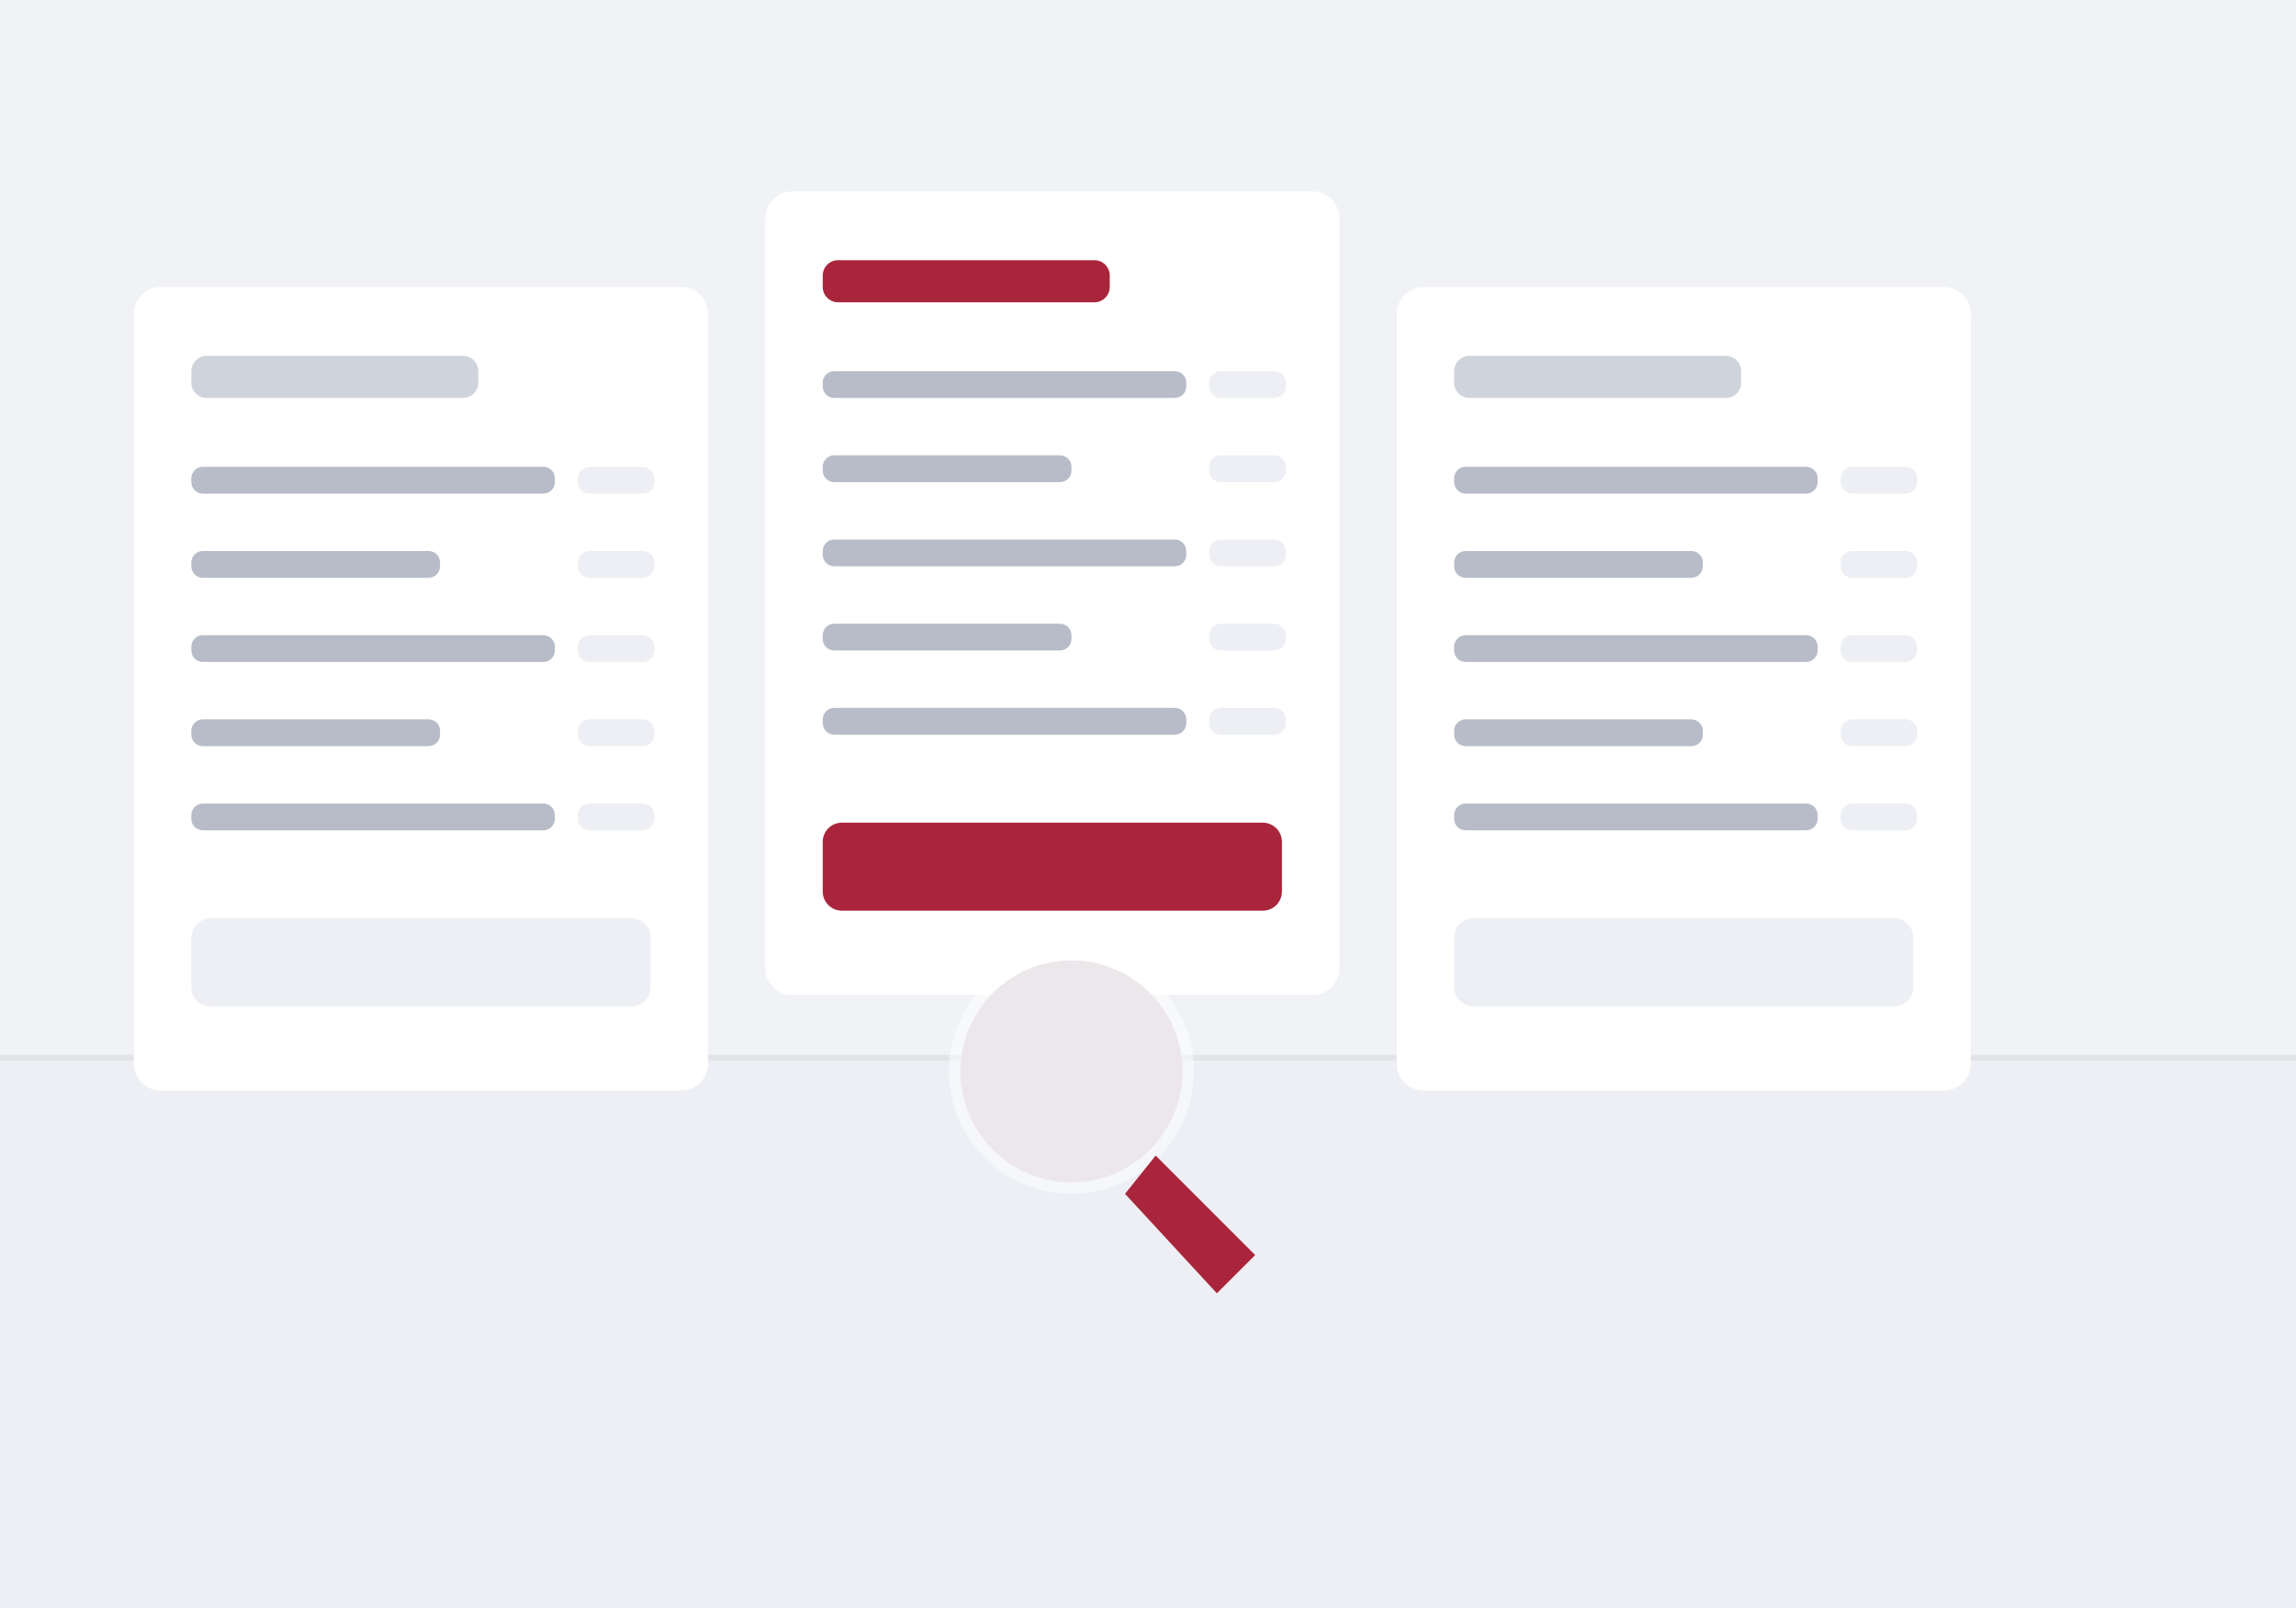
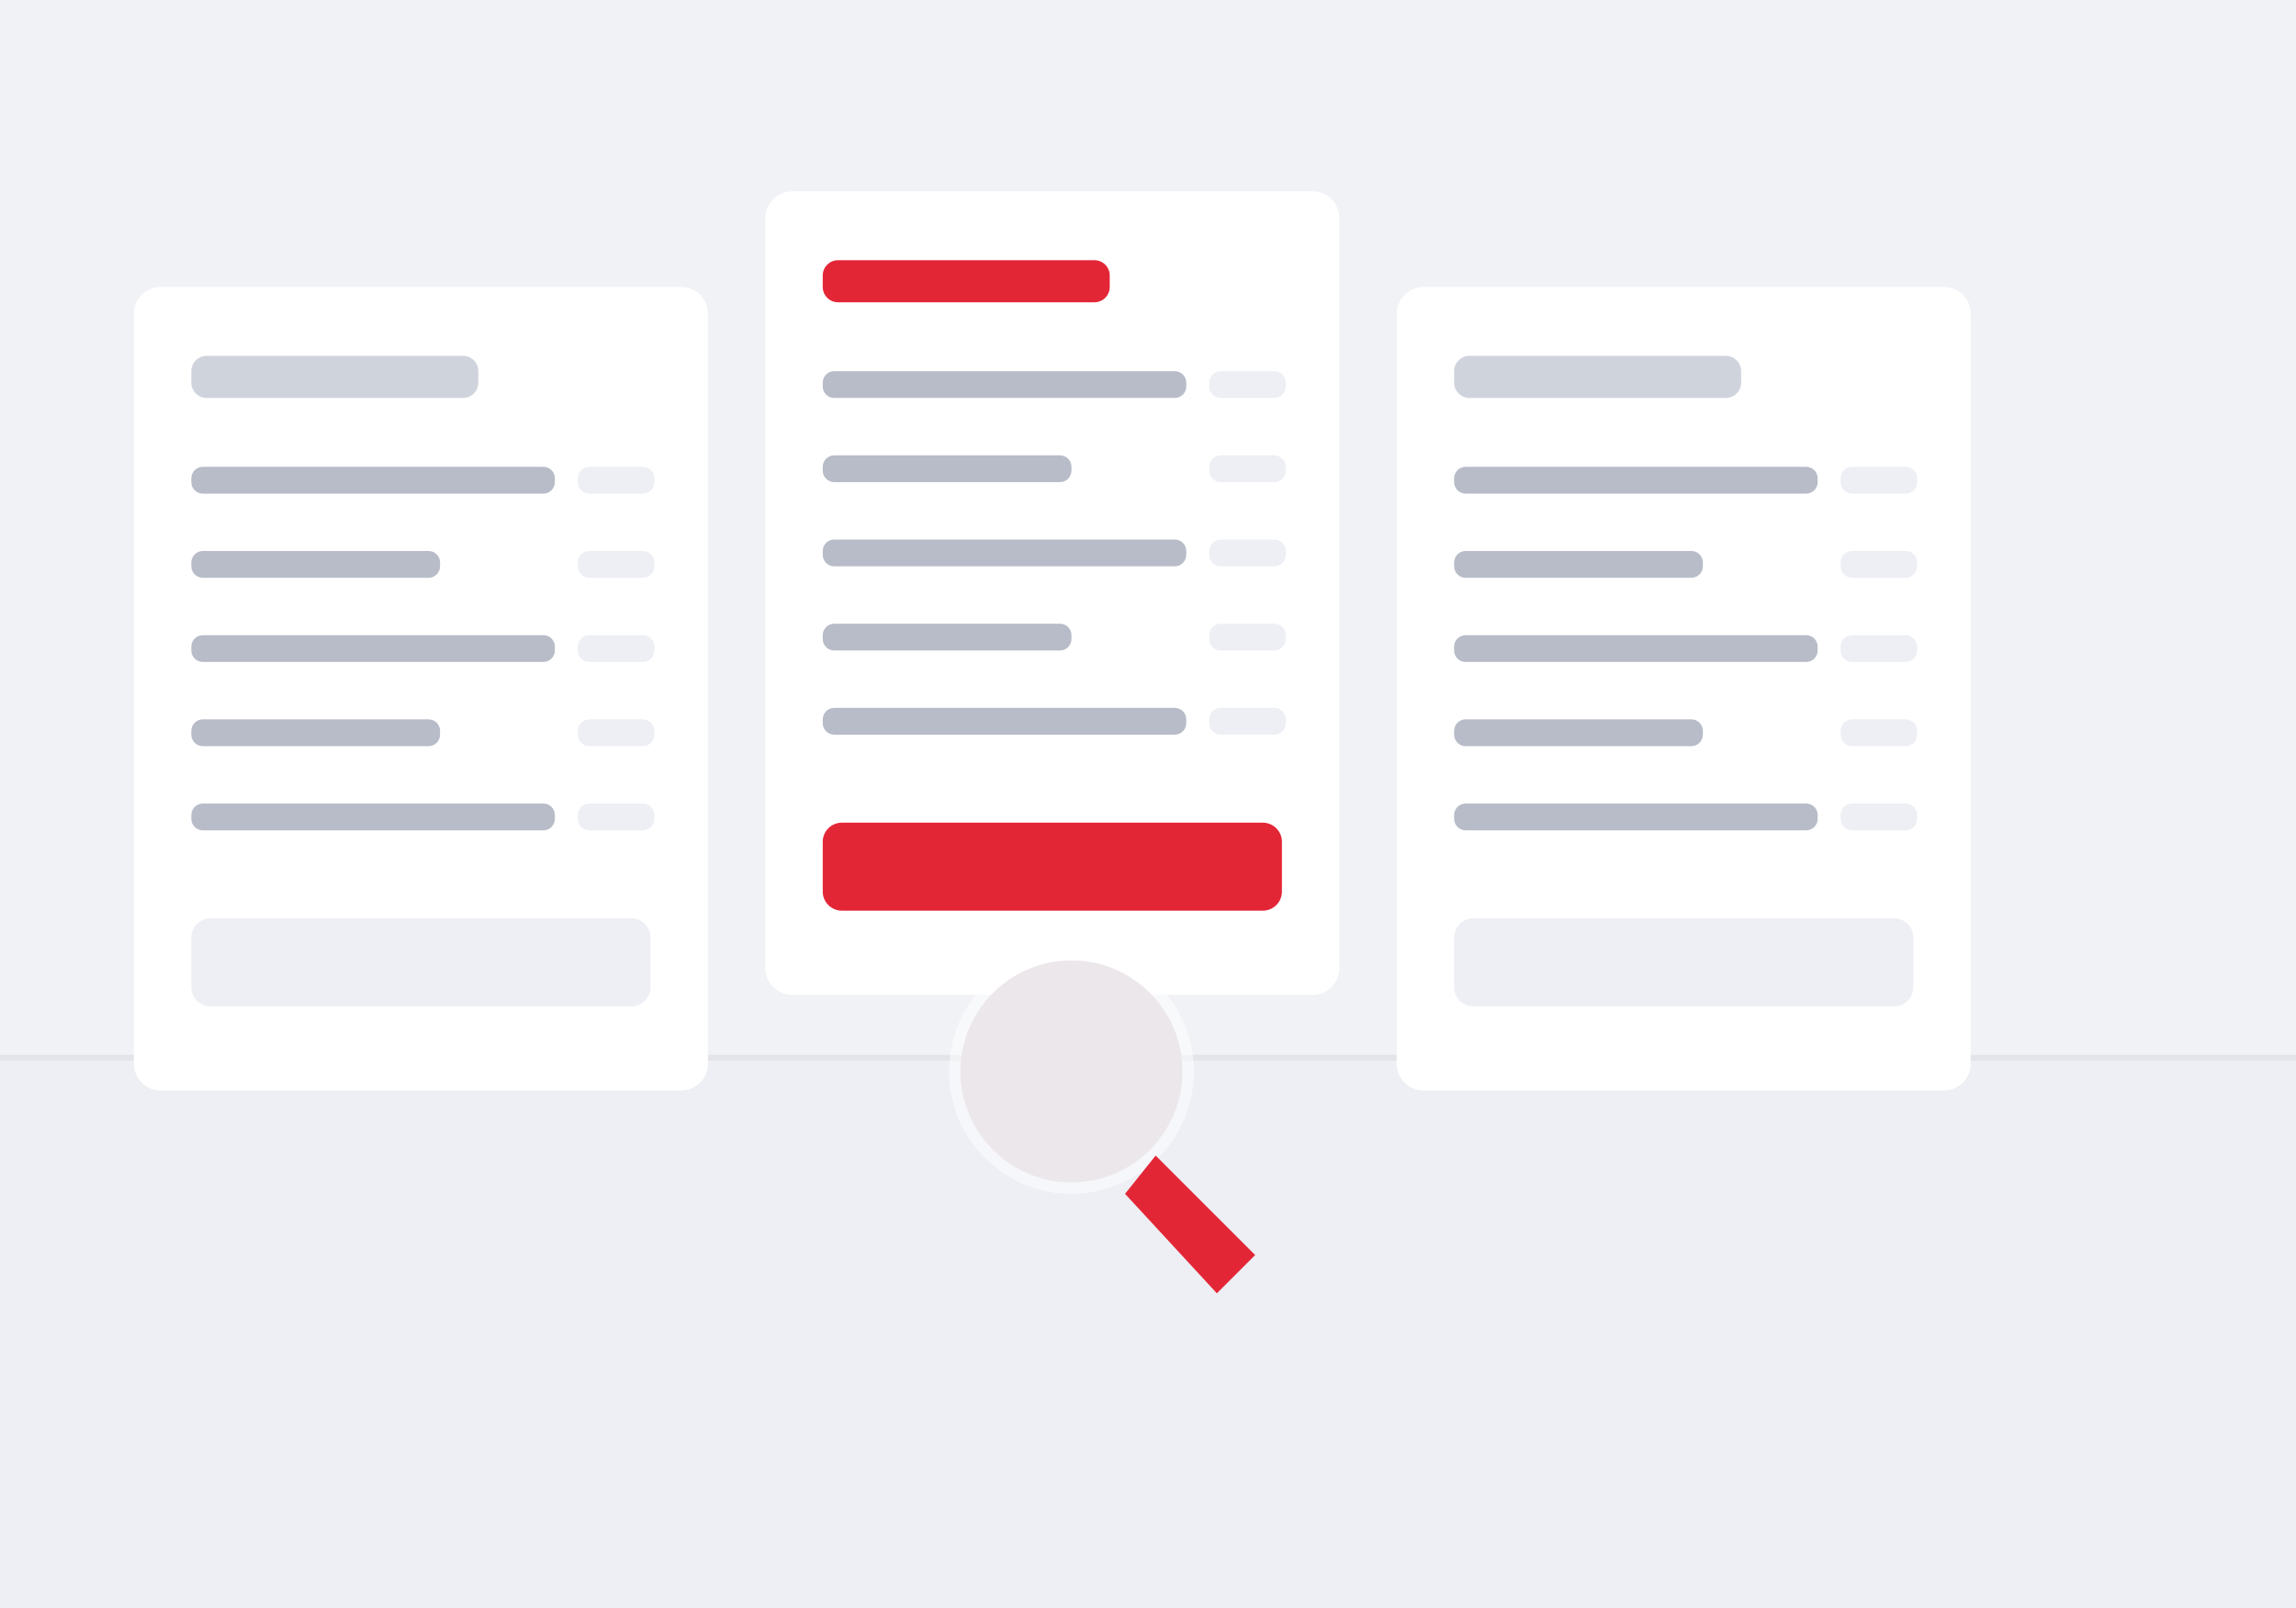
<svg xmlns="http://www.w3.org/2000/svg" viewBox="0 0 1200 840" width="1200" height="840" role="img">
  <rect x="0" y="0" width="1200" height="840" fill="#F7F8FA" />
  <rect x="0" y="0" width="1200" height="554.4" fill="#F1F2F6" />
  <rect x="0" y="554.4" width="1200" height="285.6" fill="#EDEFF4" />
  <rect x="0" y="551.4" width="1200" height="3" fill="rgba(0,0,0,.06)" />
  <g transform="translate(70,150)">
    <rect x="0" y="0" width="300" height="420" fill="#FFFFFF" rx="14" />
    <rect x="30" y="36" width="150" height="22" fill="#CFD3DC" rx="8" />
    <rect x="30" y="94" width="190" height="14" fill="#B7BCC8" rx="6" />
    <rect x="30" y="138" width="130" height="14" fill="#B7BCC8" rx="6" />
    <rect x="30" y="182" width="190" height="14" fill="#B7BCC8" rx="6" />
    <rect x="30" y="226" width="130" height="14" fill="#B7BCC8" rx="6" />
    <rect x="30" y="270" width="190" height="14" fill="#B7BCC8" rx="6" />
    <rect x="232" y="94" width="40" height="14" fill="#EDEFF4" rx="6" />
    <rect x="232" y="138" width="40" height="14" fill="#EDEFF4" rx="6" />
    <rect x="232" y="182" width="40" height="14" fill="#EDEFF4" rx="6" />
    <rect x="232" y="226" width="40" height="14" fill="#EDEFF4" rx="6" />
    <rect x="232" y="270" width="40" height="14" fill="#EDEFF4" rx="6" />
    <rect x="30" y="330" width="240" height="46" fill="#EDEFF4" rx="10" />
  </g>
  <g transform="translate(400,100)">
    <rect x="0" y="0" width="300" height="420" fill="#FFFFFF" rx="14" />
-     <rect x="30" y="36" width="150" height="22" fill="#A9253B" rx="8" />
+     <rect x="30" y="36" width="150" height="22" fill="#E32636" rx="8" />
    <rect x="30" y="94" width="190" height="14" fill="#B7BCC8" rx="6" />
    <rect x="30" y="138" width="130" height="14" fill="#B7BCC8" rx="6" />
    <rect x="30" y="182" width="190" height="14" fill="#B7BCC8" rx="6" />
    <rect x="30" y="226" width="130" height="14" fill="#B7BCC8" rx="6" />
    <rect x="30" y="270" width="190" height="14" fill="#B7BCC8" rx="6" />
    <rect x="232" y="94" width="40" height="14" fill="#EDEFF4" rx="6" />
    <rect x="232" y="138" width="40" height="14" fill="#EDEFF4" rx="6" />
    <rect x="232" y="182" width="40" height="14" fill="#EDEFF4" rx="6" />
    <rect x="232" y="226" width="40" height="14" fill="#EDEFF4" rx="6" />
    <rect x="232" y="270" width="40" height="14" fill="#EDEFF4" rx="6" />
-     <rect x="30" y="330" width="240" height="46" fill="#A9253B" rx="10" />
+     <rect x="30" y="330" width="240" height="46" fill="#E32636" rx="10" />
  </g>
  <g transform="translate(730,150)">
    <rect x="0" y="0" width="300" height="420" fill="#FFFFFF" rx="14" />
    <rect x="30" y="36" width="150" height="22" fill="#CFD3DC" rx="8" />
    <rect x="30" y="94" width="190" height="14" fill="#B7BCC8" rx="6" />
    <rect x="30" y="138" width="130" height="14" fill="#B7BCC8" rx="6" />
    <rect x="30" y="182" width="190" height="14" fill="#B7BCC8" rx="6" />
    <rect x="30" y="226" width="130" height="14" fill="#B7BCC8" rx="6" />
    <rect x="30" y="270" width="190" height="14" fill="#B7BCC8" rx="6" />
    <rect x="232" y="94" width="40" height="14" fill="#EDEFF4" rx="6" />
    <rect x="232" y="138" width="40" height="14" fill="#EDEFF4" rx="6" />
    <rect x="232" y="182" width="40" height="14" fill="#EDEFF4" rx="6" />
    <rect x="232" y="226" width="40" height="14" fill="#EDEFF4" rx="6" />
    <rect x="232" y="270" width="40" height="14" fill="#EDEFF4" rx="6" />
    <rect x="30" y="330" width="240" height="46" fill="#EDEFF4" rx="10" />
  </g>
  <g transform="translate(560,560)">
    <circle cx="0" cy="0" r="64" fill="rgba(255,255,255,.5)" />
    <circle cx="0" cy="0" r="64" fill="none" />
    <path d="M-46,-46 A64,64 0 1 1 -46,46 A64,64 0 1 1 -46,-46 Z" fill="none" />
    <circle cx="0" cy="0" r="58" fill="#F7F8FA" />
    <circle cx="0" cy="0" r="58" fill="rgba(107,36,54,.08)" />
-     <path d="M44,44 L96,96 L76,116 L28,64 Z" fill="#A9253B" />
+     <path d="M44,44 L96,96 L76,116 L28,64 Z" fill="#E32636" />
    <circle cx="0" cy="0" r="64" fill="none" />
  </g>
</svg>
